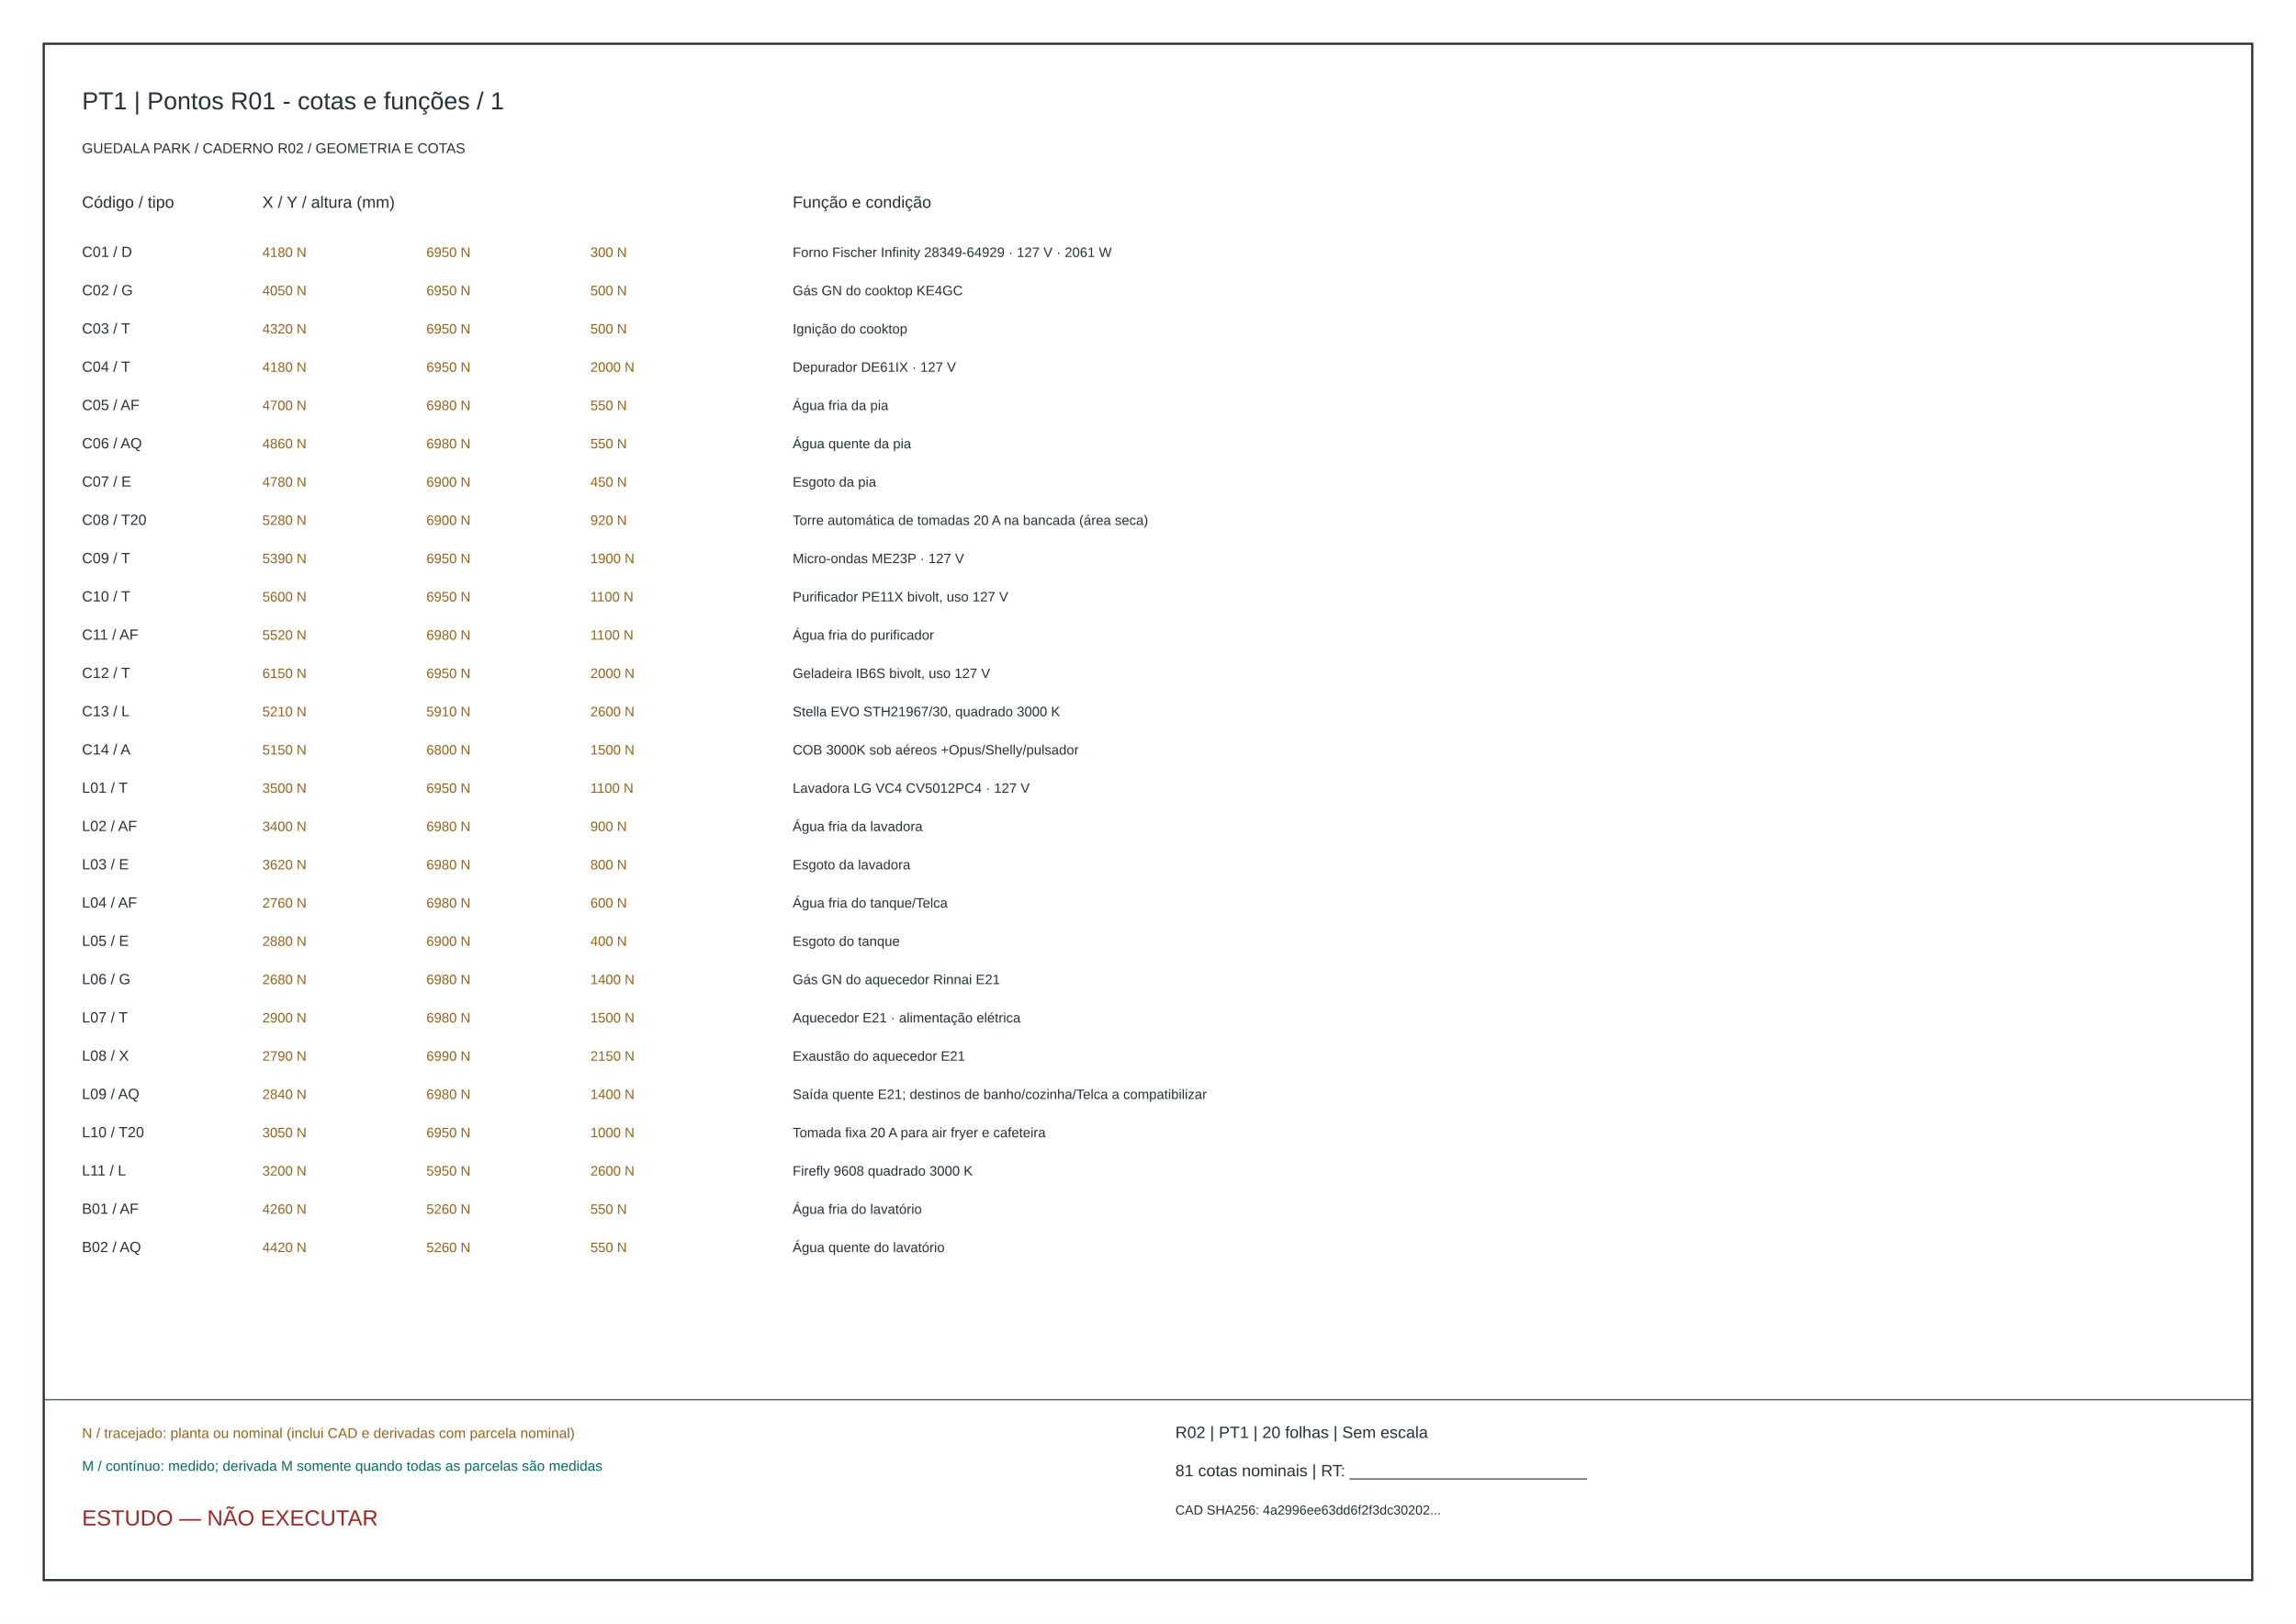
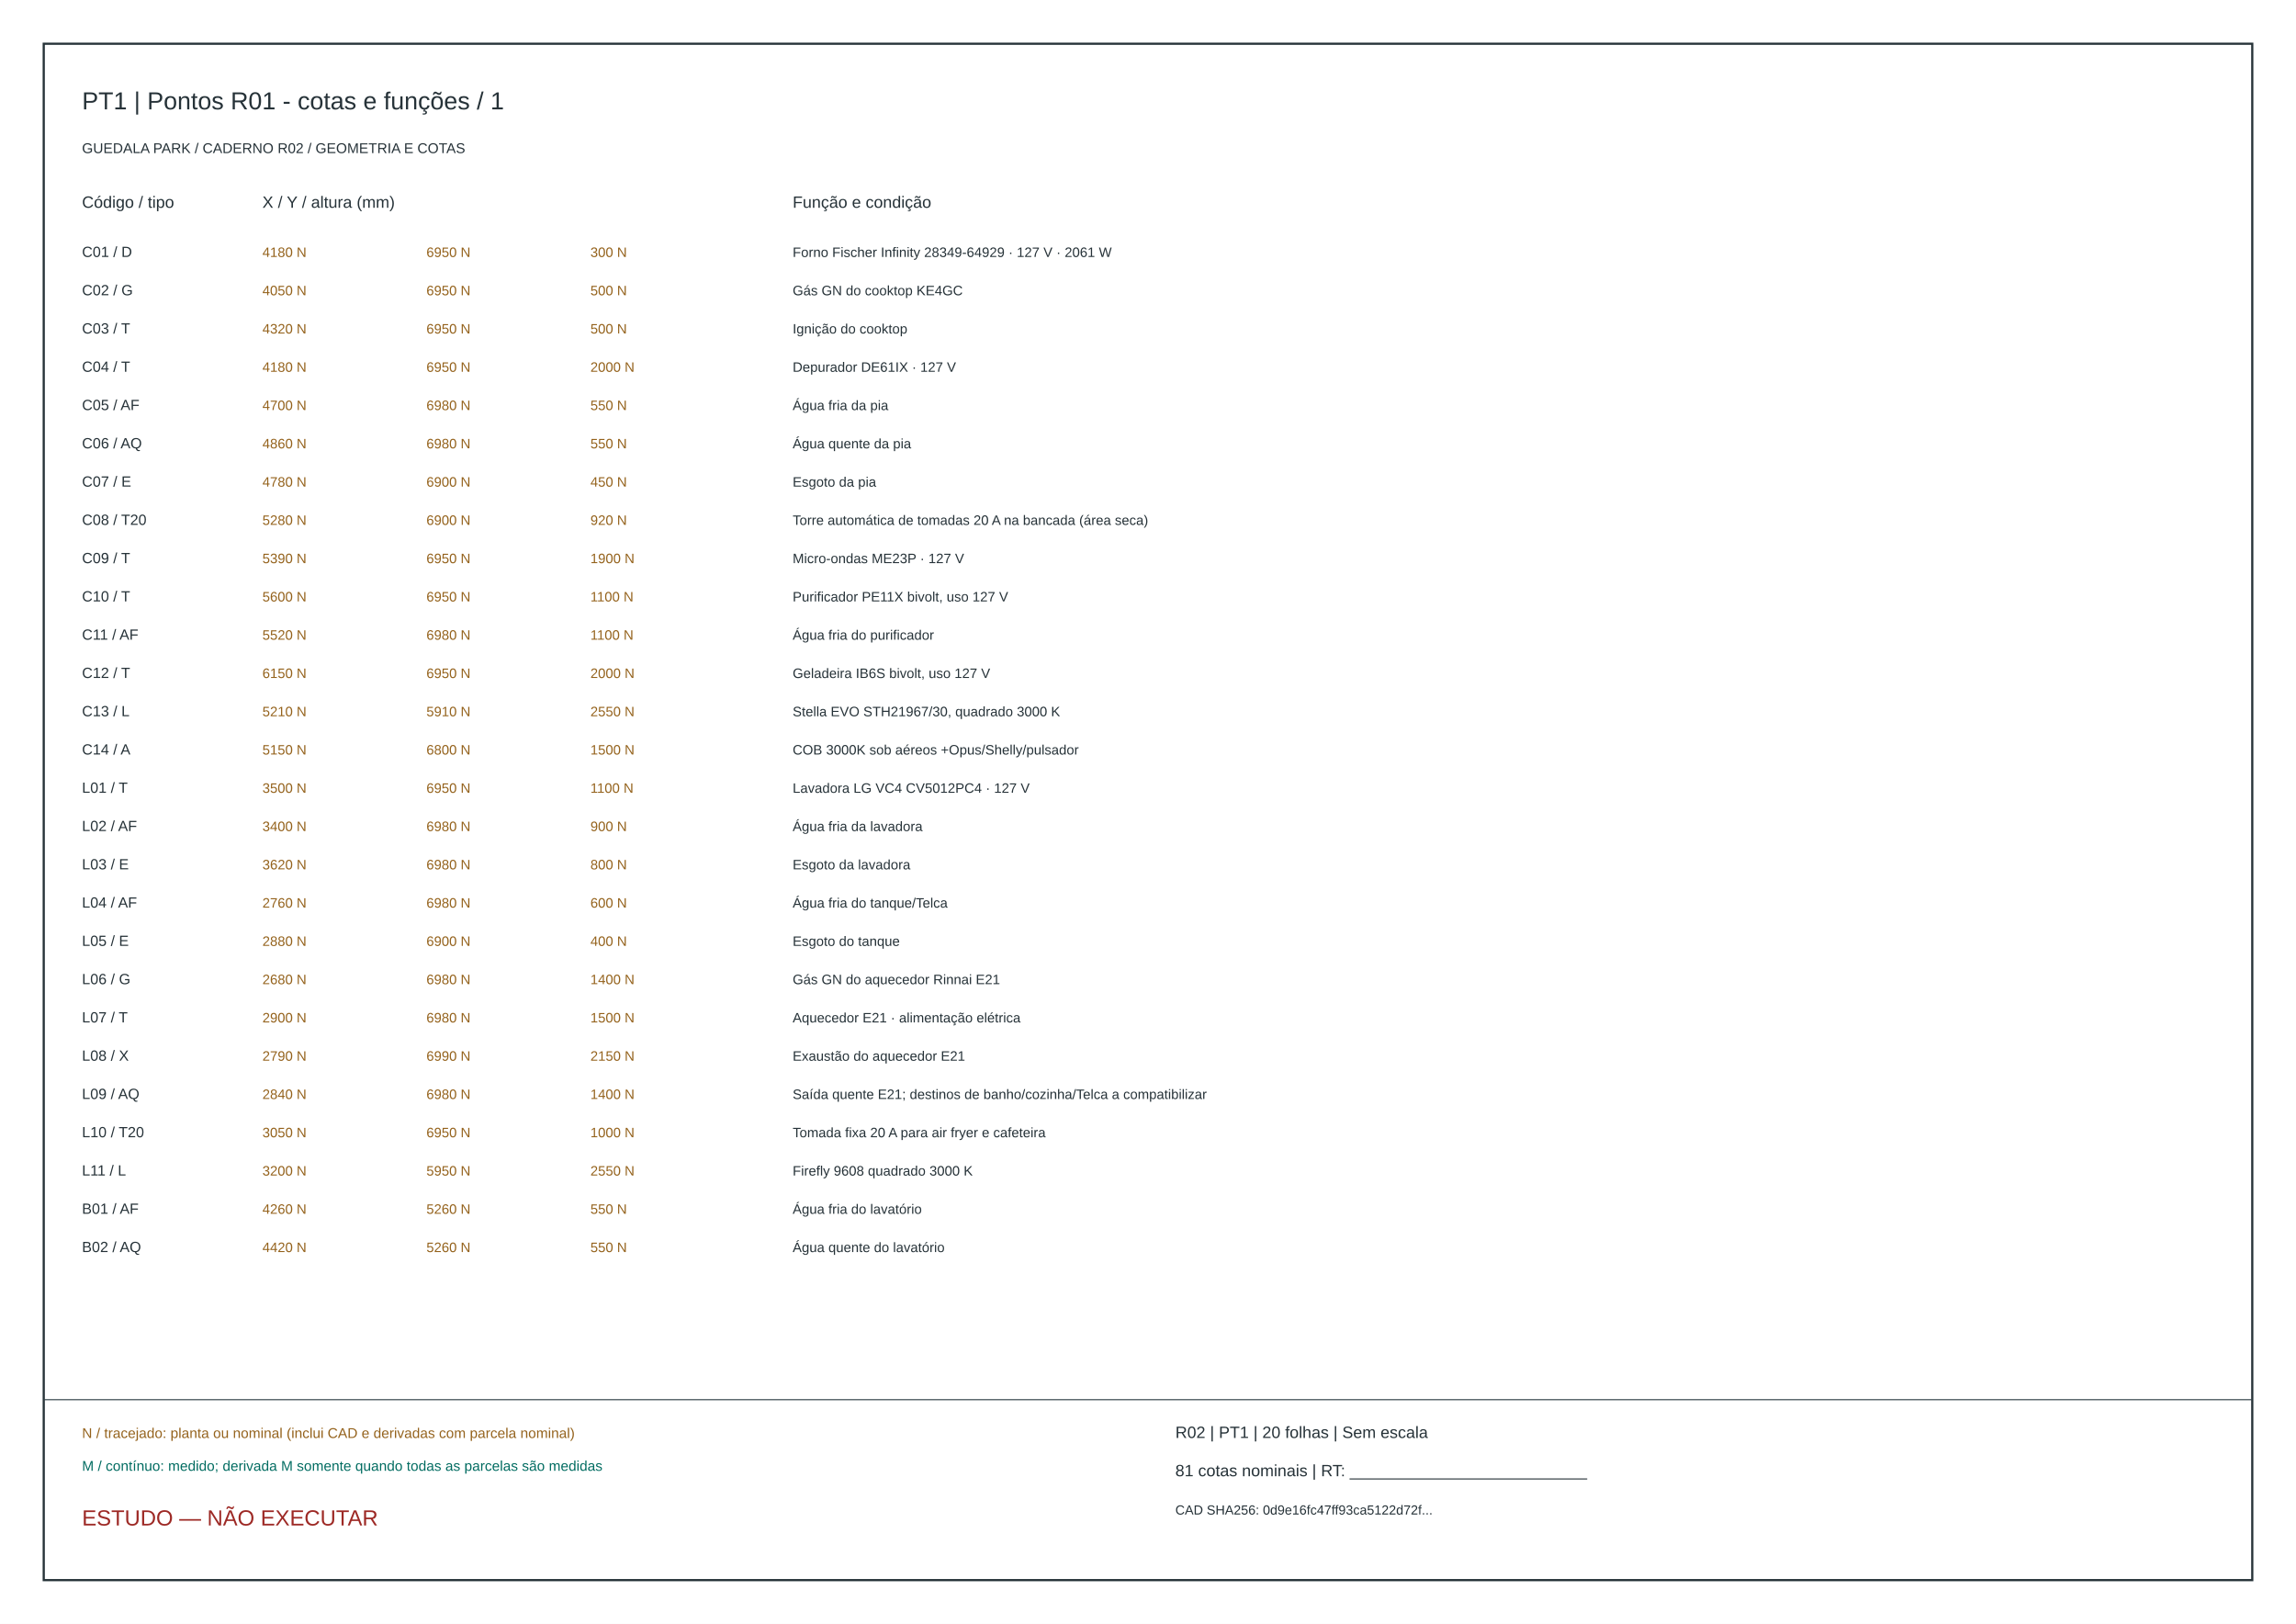
<svg xmlns="http://www.w3.org/2000/svg" width="420mm" height="297mm" viewBox="0 0 420 297">
  <rect width="420" height="297" fill="white" />
  <text x="15" y="38" font-family="Arial, sans-serif" font-size="3" fill="#263238">Código / tipo</text>
  <text x="48" y="38" font-family="Arial, sans-serif" font-size="3" fill="#263238">X / Y / altura (mm)</text>
  <text x="145" y="38" font-family="Arial, sans-serif" font-size="3" fill="#263238">Função e condição</text>
  <text x="15" y="47" font-family="Arial, sans-serif" font-size="2.7" fill="#263238">C01 / D</text>
  <text x="48" y="47" font-family="Arial, sans-serif" font-size="2.5" fill="#94621c">4180 N</text>
  <text x="78" y="47" font-family="Arial, sans-serif" font-size="2.5" fill="#94621c">6950 N</text>
  <text x="108" y="47" font-family="Arial, sans-serif" font-size="2.5" fill="#94621c">300 N</text>
  <text x="145" y="47" font-family="Arial, sans-serif" font-size="2.5" fill="#263238">Forno Fischer Infinity 28349-64929 · 127 V · 2061 W</text>
  <text x="15" y="54" font-family="Arial, sans-serif" font-size="2.7" fill="#263238">C02 / G</text>
  <text x="48" y="54" font-family="Arial, sans-serif" font-size="2.5" fill="#94621c">4050 N</text>
  <text x="78" y="54" font-family="Arial, sans-serif" font-size="2.5" fill="#94621c">6950 N</text>
  <text x="108" y="54" font-family="Arial, sans-serif" font-size="2.5" fill="#94621c">500 N</text>
  <text x="145" y="54" font-family="Arial, sans-serif" font-size="2.5" fill="#263238">Gás GN do cooktop KE4GC</text>
  <text x="15" y="61" font-family="Arial, sans-serif" font-size="2.7" fill="#263238">C03 / T</text>
  <text x="48" y="61" font-family="Arial, sans-serif" font-size="2.5" fill="#94621c">4320 N</text>
  <text x="78" y="61" font-family="Arial, sans-serif" font-size="2.5" fill="#94621c">6950 N</text>
  <text x="108" y="61" font-family="Arial, sans-serif" font-size="2.5" fill="#94621c">500 N</text>
  <text x="145" y="61" font-family="Arial, sans-serif" font-size="2.5" fill="#263238">Ignição do cooktop</text>
  <text x="15" y="68" font-family="Arial, sans-serif" font-size="2.7" fill="#263238">C04 / T</text>
  <text x="48" y="68" font-family="Arial, sans-serif" font-size="2.5" fill="#94621c">4180 N</text>
  <text x="78" y="68" font-family="Arial, sans-serif" font-size="2.5" fill="#94621c">6950 N</text>
  <text x="108" y="68" font-family="Arial, sans-serif" font-size="2.5" fill="#94621c">2000 N</text>
  <text x="145" y="68" font-family="Arial, sans-serif" font-size="2.5" fill="#263238">Depurador DE61IX · 127 V</text>
  <text x="15" y="75" font-family="Arial, sans-serif" font-size="2.7" fill="#263238">C05 / AF</text>
  <text x="48" y="75" font-family="Arial, sans-serif" font-size="2.5" fill="#94621c">4700 N</text>
  <text x="78" y="75" font-family="Arial, sans-serif" font-size="2.5" fill="#94621c">6980 N</text>
  <text x="108" y="75" font-family="Arial, sans-serif" font-size="2.5" fill="#94621c">550 N</text>
  <text x="145" y="75" font-family="Arial, sans-serif" font-size="2.5" fill="#263238">Água fria da pia</text>
  <text x="15" y="82" font-family="Arial, sans-serif" font-size="2.7" fill="#263238">C06 / AQ</text>
  <text x="48" y="82" font-family="Arial, sans-serif" font-size="2.5" fill="#94621c">4860 N</text>
  <text x="78" y="82" font-family="Arial, sans-serif" font-size="2.5" fill="#94621c">6980 N</text>
  <text x="108" y="82" font-family="Arial, sans-serif" font-size="2.5" fill="#94621c">550 N</text>
  <text x="145" y="82" font-family="Arial, sans-serif" font-size="2.5" fill="#263238">Água quente da pia</text>
  <text x="15" y="89" font-family="Arial, sans-serif" font-size="2.7" fill="#263238">C07 / E</text>
  <text x="48" y="89" font-family="Arial, sans-serif" font-size="2.5" fill="#94621c">4780 N</text>
  <text x="78" y="89" font-family="Arial, sans-serif" font-size="2.5" fill="#94621c">6900 N</text>
  <text x="108" y="89" font-family="Arial, sans-serif" font-size="2.5" fill="#94621c">450 N</text>
  <text x="145" y="89" font-family="Arial, sans-serif" font-size="2.5" fill="#263238">Esgoto da pia</text>
  <text x="15" y="96" font-family="Arial, sans-serif" font-size="2.7" fill="#263238">C08 / T20</text>
  <text x="48" y="96" font-family="Arial, sans-serif" font-size="2.5" fill="#94621c">5280 N</text>
  <text x="78" y="96" font-family="Arial, sans-serif" font-size="2.5" fill="#94621c">6900 N</text>
  <text x="108" y="96" font-family="Arial, sans-serif" font-size="2.5" fill="#94621c">920 N</text>
  <text x="145" y="96" font-family="Arial, sans-serif" font-size="2.5" fill="#263238">Torre automática de tomadas 20 A na bancada (área seca)</text>
  <text x="15" y="103" font-family="Arial, sans-serif" font-size="2.7" fill="#263238">C09 / T</text>
  <text x="48" y="103" font-family="Arial, sans-serif" font-size="2.5" fill="#94621c">5390 N</text>
  <text x="78" y="103" font-family="Arial, sans-serif" font-size="2.5" fill="#94621c">6950 N</text>
  <text x="108" y="103" font-family="Arial, sans-serif" font-size="2.5" fill="#94621c">1900 N</text>
  <text x="145" y="103" font-family="Arial, sans-serif" font-size="2.5" fill="#263238">Micro-ondas ME23P · 127 V</text>
  <text x="15" y="110" font-family="Arial, sans-serif" font-size="2.7" fill="#263238">C10 / T</text>
  <text x="48" y="110" font-family="Arial, sans-serif" font-size="2.5" fill="#94621c">5600 N</text>
  <text x="78" y="110" font-family="Arial, sans-serif" font-size="2.5" fill="#94621c">6950 N</text>
  <text x="108" y="110" font-family="Arial, sans-serif" font-size="2.5" fill="#94621c">1100 N</text>
  <text x="145" y="110" font-family="Arial, sans-serif" font-size="2.5" fill="#263238">Purificador PE11X bivolt, uso 127 V</text>
  <text x="15" y="117" font-family="Arial, sans-serif" font-size="2.7" fill="#263238">C11 / AF</text>
  <text x="48" y="117" font-family="Arial, sans-serif" font-size="2.5" fill="#94621c">5520 N</text>
  <text x="78" y="117" font-family="Arial, sans-serif" font-size="2.5" fill="#94621c">6980 N</text>
  <text x="108" y="117" font-family="Arial, sans-serif" font-size="2.5" fill="#94621c">1100 N</text>
  <text x="145" y="117" font-family="Arial, sans-serif" font-size="2.5" fill="#263238">Água fria do purificador</text>
  <text x="15" y="124" font-family="Arial, sans-serif" font-size="2.7" fill="#263238">C12 / T</text>
  <text x="48" y="124" font-family="Arial, sans-serif" font-size="2.5" fill="#94621c">6150 N</text>
  <text x="78" y="124" font-family="Arial, sans-serif" font-size="2.5" fill="#94621c">6950 N</text>
  <text x="108" y="124" font-family="Arial, sans-serif" font-size="2.5" fill="#94621c">2000 N</text>
  <text x="145" y="124" font-family="Arial, sans-serif" font-size="2.5" fill="#263238">Geladeira IB6S bivolt, uso 127 V</text>
  <text x="15" y="131" font-family="Arial, sans-serif" font-size="2.7" fill="#263238">C13 / L</text>
  <text x="48" y="131" font-family="Arial, sans-serif" font-size="2.5" fill="#94621c">5210 N</text>
  <text x="78" y="131" font-family="Arial, sans-serif" font-size="2.5" fill="#94621c">5910 N</text>
-   <text x="108" y="131" font-family="Arial, sans-serif" font-size="2.5" fill="#94621c">2600 N</text>
+   <text x="108" y="131" font-family="Arial, sans-serif" font-size="2.5" fill="#94621c">2550 N</text>
  <text x="145" y="131" font-family="Arial, sans-serif" font-size="2.5" fill="#263238">Stella EVO STH21967/30, quadrado 3000 K</text>
  <text x="15" y="138" font-family="Arial, sans-serif" font-size="2.7" fill="#263238">C14 / A</text>
  <text x="48" y="138" font-family="Arial, sans-serif" font-size="2.5" fill="#94621c">5150 N</text>
  <text x="78" y="138" font-family="Arial, sans-serif" font-size="2.5" fill="#94621c">6800 N</text>
  <text x="108" y="138" font-family="Arial, sans-serif" font-size="2.5" fill="#94621c">1500 N</text>
  <text x="145" y="138" font-family="Arial, sans-serif" font-size="2.5" fill="#263238">COB 3000K sob aéreos +Opus/Shelly/pulsador</text>
  <text x="15" y="145" font-family="Arial, sans-serif" font-size="2.7" fill="#263238">L01 / T</text>
  <text x="48" y="145" font-family="Arial, sans-serif" font-size="2.5" fill="#94621c">3500 N</text>
  <text x="78" y="145" font-family="Arial, sans-serif" font-size="2.5" fill="#94621c">6950 N</text>
  <text x="108" y="145" font-family="Arial, sans-serif" font-size="2.5" fill="#94621c">1100 N</text>
  <text x="145" y="145" font-family="Arial, sans-serif" font-size="2.5" fill="#263238">Lavadora LG VC4 CV5012PC4 · 127 V</text>
  <text x="15" y="152" font-family="Arial, sans-serif" font-size="2.7" fill="#263238">L02 / AF</text>
  <text x="48" y="152" font-family="Arial, sans-serif" font-size="2.5" fill="#94621c">3400 N</text>
  <text x="78" y="152" font-family="Arial, sans-serif" font-size="2.5" fill="#94621c">6980 N</text>
  <text x="108" y="152" font-family="Arial, sans-serif" font-size="2.5" fill="#94621c">900 N</text>
  <text x="145" y="152" font-family="Arial, sans-serif" font-size="2.5" fill="#263238">Água fria da lavadora</text>
  <text x="15" y="159" font-family="Arial, sans-serif" font-size="2.7" fill="#263238">L03 / E</text>
  <text x="48" y="159" font-family="Arial, sans-serif" font-size="2.5" fill="#94621c">3620 N</text>
  <text x="78" y="159" font-family="Arial, sans-serif" font-size="2.5" fill="#94621c">6980 N</text>
  <text x="108" y="159" font-family="Arial, sans-serif" font-size="2.5" fill="#94621c">800 N</text>
  <text x="145" y="159" font-family="Arial, sans-serif" font-size="2.5" fill="#263238">Esgoto da lavadora</text>
  <text x="15" y="166" font-family="Arial, sans-serif" font-size="2.7" fill="#263238">L04 / AF</text>
  <text x="48" y="166" font-family="Arial, sans-serif" font-size="2.5" fill="#94621c">2760 N</text>
  <text x="78" y="166" font-family="Arial, sans-serif" font-size="2.5" fill="#94621c">6980 N</text>
  <text x="108" y="166" font-family="Arial, sans-serif" font-size="2.5" fill="#94621c">600 N</text>
  <text x="145" y="166" font-family="Arial, sans-serif" font-size="2.5" fill="#263238">Água fria do tanque/Telca</text>
  <text x="15" y="173" font-family="Arial, sans-serif" font-size="2.7" fill="#263238">L05 / E</text>
  <text x="48" y="173" font-family="Arial, sans-serif" font-size="2.5" fill="#94621c">2880 N</text>
  <text x="78" y="173" font-family="Arial, sans-serif" font-size="2.5" fill="#94621c">6900 N</text>
  <text x="108" y="173" font-family="Arial, sans-serif" font-size="2.5" fill="#94621c">400 N</text>
  <text x="145" y="173" font-family="Arial, sans-serif" font-size="2.5" fill="#263238">Esgoto do tanque</text>
  <text x="15" y="180" font-family="Arial, sans-serif" font-size="2.7" fill="#263238">L06 / G</text>
  <text x="48" y="180" font-family="Arial, sans-serif" font-size="2.5" fill="#94621c">2680 N</text>
  <text x="78" y="180" font-family="Arial, sans-serif" font-size="2.5" fill="#94621c">6980 N</text>
  <text x="108" y="180" font-family="Arial, sans-serif" font-size="2.5" fill="#94621c">1400 N</text>
  <text x="145" y="180" font-family="Arial, sans-serif" font-size="2.5" fill="#263238">Gás GN do aquecedor Rinnai E21</text>
  <text x="15" y="187" font-family="Arial, sans-serif" font-size="2.7" fill="#263238">L07 / T</text>
  <text x="48" y="187" font-family="Arial, sans-serif" font-size="2.5" fill="#94621c">2900 N</text>
  <text x="78" y="187" font-family="Arial, sans-serif" font-size="2.5" fill="#94621c">6980 N</text>
  <text x="108" y="187" font-family="Arial, sans-serif" font-size="2.5" fill="#94621c">1500 N</text>
  <text x="145" y="187" font-family="Arial, sans-serif" font-size="2.5" fill="#263238">Aquecedor E21 · alimentação elétrica</text>
  <text x="15" y="194" font-family="Arial, sans-serif" font-size="2.7" fill="#263238">L08 / X</text>
  <text x="48" y="194" font-family="Arial, sans-serif" font-size="2.5" fill="#94621c">2790 N</text>
  <text x="78" y="194" font-family="Arial, sans-serif" font-size="2.5" fill="#94621c">6990 N</text>
  <text x="108" y="194" font-family="Arial, sans-serif" font-size="2.5" fill="#94621c">2150 N</text>
  <text x="145" y="194" font-family="Arial, sans-serif" font-size="2.5" fill="#263238">Exaustão do aquecedor E21</text>
  <text x="15" y="201" font-family="Arial, sans-serif" font-size="2.7" fill="#263238">L09 / AQ</text>
  <text x="48" y="201" font-family="Arial, sans-serif" font-size="2.5" fill="#94621c">2840 N</text>
  <text x="78" y="201" font-family="Arial, sans-serif" font-size="2.5" fill="#94621c">6980 N</text>
  <text x="108" y="201" font-family="Arial, sans-serif" font-size="2.5" fill="#94621c">1400 N</text>
  <text x="145" y="201" font-family="Arial, sans-serif" font-size="2.5" fill="#263238">Saída quente E21; destinos de banho/cozinha/Telca a compatibilizar</text>
  <text x="15" y="208" font-family="Arial, sans-serif" font-size="2.7" fill="#263238">L10 / T20</text>
  <text x="48" y="208" font-family="Arial, sans-serif" font-size="2.5" fill="#94621c">3050 N</text>
  <text x="78" y="208" font-family="Arial, sans-serif" font-size="2.5" fill="#94621c">6950 N</text>
  <text x="108" y="208" font-family="Arial, sans-serif" font-size="2.5" fill="#94621c">1000 N</text>
  <text x="145" y="208" font-family="Arial, sans-serif" font-size="2.5" fill="#263238">Tomada fixa 20 A para air fryer e cafeteira</text>
  <text x="15" y="215" font-family="Arial, sans-serif" font-size="2.7" fill="#263238">L11 / L</text>
  <text x="48" y="215" font-family="Arial, sans-serif" font-size="2.5" fill="#94621c">3200 N</text>
  <text x="78" y="215" font-family="Arial, sans-serif" font-size="2.5" fill="#94621c">5950 N</text>
-   <text x="108" y="215" font-family="Arial, sans-serif" font-size="2.5" fill="#94621c">2600 N</text>
+   <text x="108" y="215" font-family="Arial, sans-serif" font-size="2.5" fill="#94621c">2550 N</text>
  <text x="145" y="215" font-family="Arial, sans-serif" font-size="2.5" fill="#263238">Firefly 9608 quadrado 3000 K</text>
  <text x="15" y="222" font-family="Arial, sans-serif" font-size="2.7" fill="#263238">B01 / AF</text>
  <text x="48" y="222" font-family="Arial, sans-serif" font-size="2.5" fill="#94621c">4260 N</text>
  <text x="78" y="222" font-family="Arial, sans-serif" font-size="2.5" fill="#94621c">5260 N</text>
  <text x="108" y="222" font-family="Arial, sans-serif" font-size="2.5" fill="#94621c">550 N</text>
  <text x="145" y="222" font-family="Arial, sans-serif" font-size="2.5" fill="#263238">Água fria do lavatório</text>
  <text x="15" y="229" font-family="Arial, sans-serif" font-size="2.7" fill="#263238">B02 / AQ</text>
  <text x="48" y="229" font-family="Arial, sans-serif" font-size="2.5" fill="#94621c">4420 N</text>
  <text x="78" y="229" font-family="Arial, sans-serif" font-size="2.5" fill="#94621c">5260 N</text>
  <text x="108" y="229" font-family="Arial, sans-serif" font-size="2.5" fill="#94621c">550 N</text>
  <text x="145" y="229" font-family="Arial, sans-serif" font-size="2.5" fill="#263238">Água quente do lavatório</text>
  <rect x="8" y="8" width="404" height="281" stroke="#263238" fill="none" stroke-width="0.4" />
  <text x="15" y="20" font-family="Arial, sans-serif" font-size="4.5" fill="#263238">PT1 | Pontos R01 - cotas e funções / 1</text>
  <text x="15" y="28" font-family="Arial, sans-serif" font-size="2.6" fill="#263238">GUEDALA PARK  /  CADERNO R02  /  GEOMETRIA E COTAS</text>
  <line x1="8" y1="256" x2="412" y2="256" stroke="#34434a" stroke-width="0.2" />
  <text x="15" y="263" font-family="Arial, sans-serif" font-size="2.6" fill="#94621c">N / tracejado: planta ou nominal (inclui CAD e derivadas com parcela nominal)</text>
  <text x="15" y="269" font-family="Arial, sans-serif" font-size="2.6" fill="#006b60">M / contínuo: medido; derivada M somente quando todas as parcelas são medidas</text>
  <text x="15" y="279" font-family="Arial, sans-serif" font-size="4" fill="#9d2925">ESTUDO — NÃO EXECUTAR</text>
  <text x="215" y="263" font-family="Arial, sans-serif" font-size="3" fill="#263238">R02 | PT1 | 20 folhas | Sem escala</text>
  <text x="215" y="270" font-family="Arial, sans-serif" font-size="3" fill="#263238">81 cotas nominais | RT: __________________________</text>
-   <text x="215" y="277" font-family="Arial, sans-serif" font-size="2.4" fill="#263238">CAD SHA256: 4a2996ee63dd6f2f3dc30202...</text>
+   <text x="215" y="277" font-family="Arial, sans-serif" font-size="2.4" fill="#263238">CAD SHA256: 0d9e16fc47ff93ca5122d72f...</text>
</svg>
